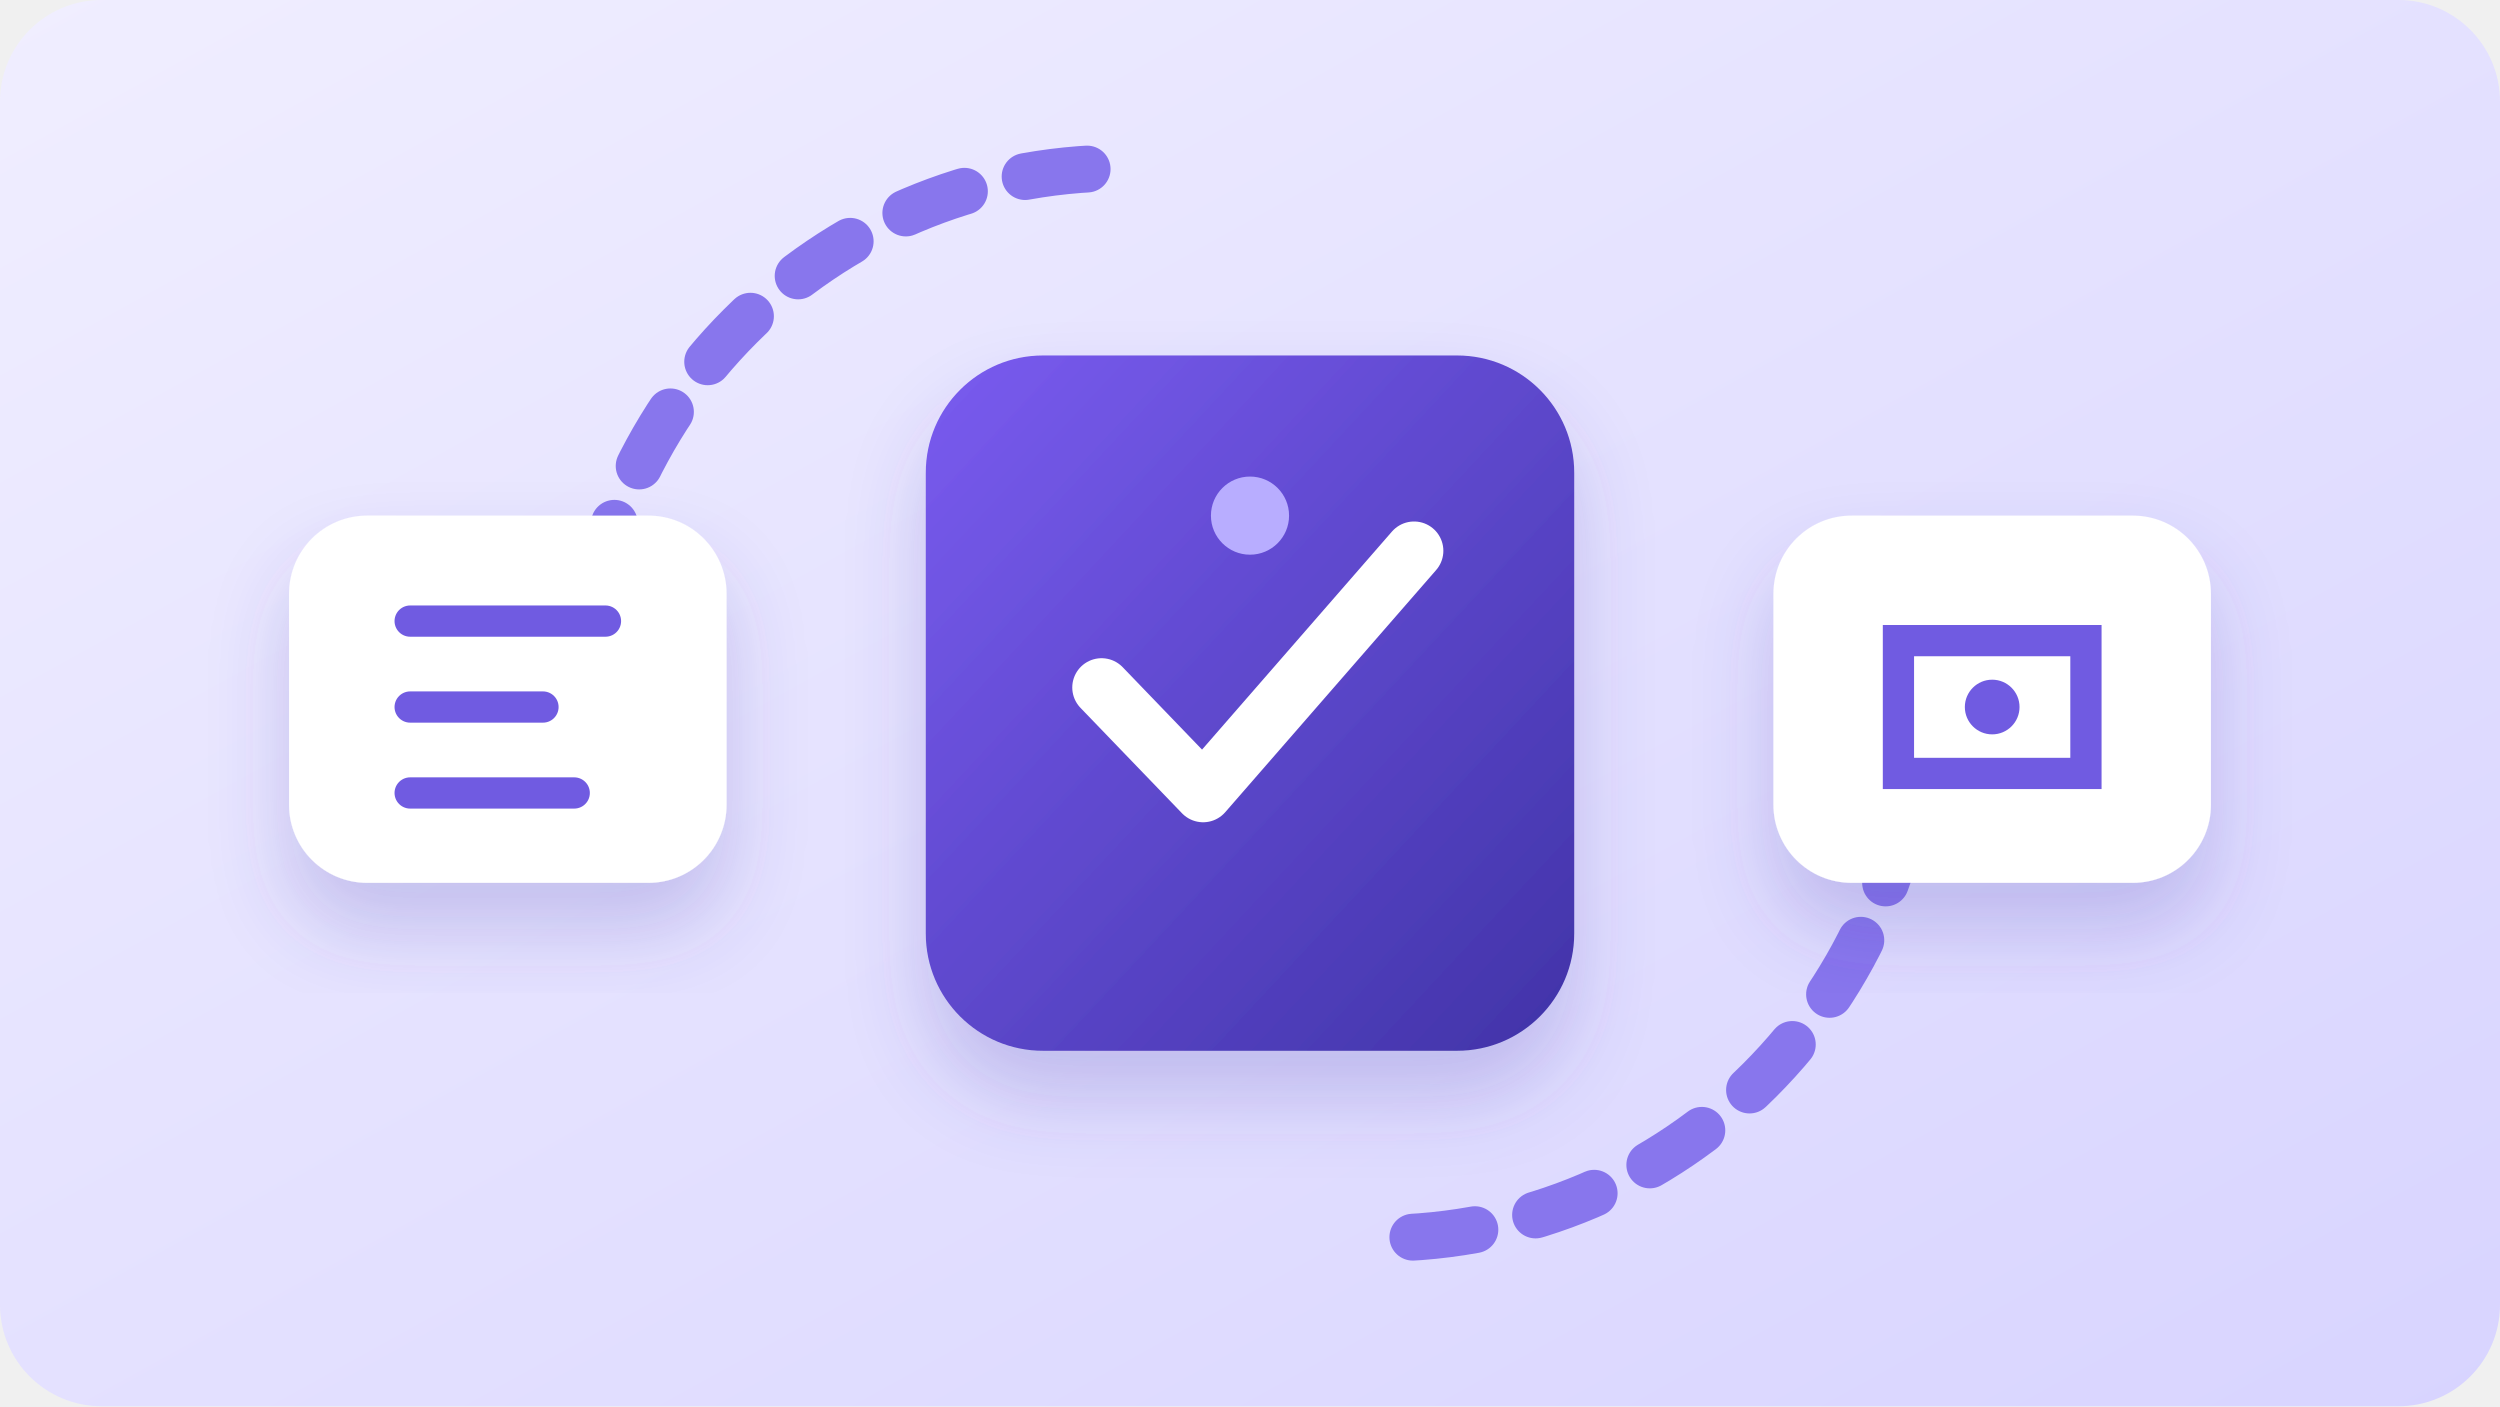
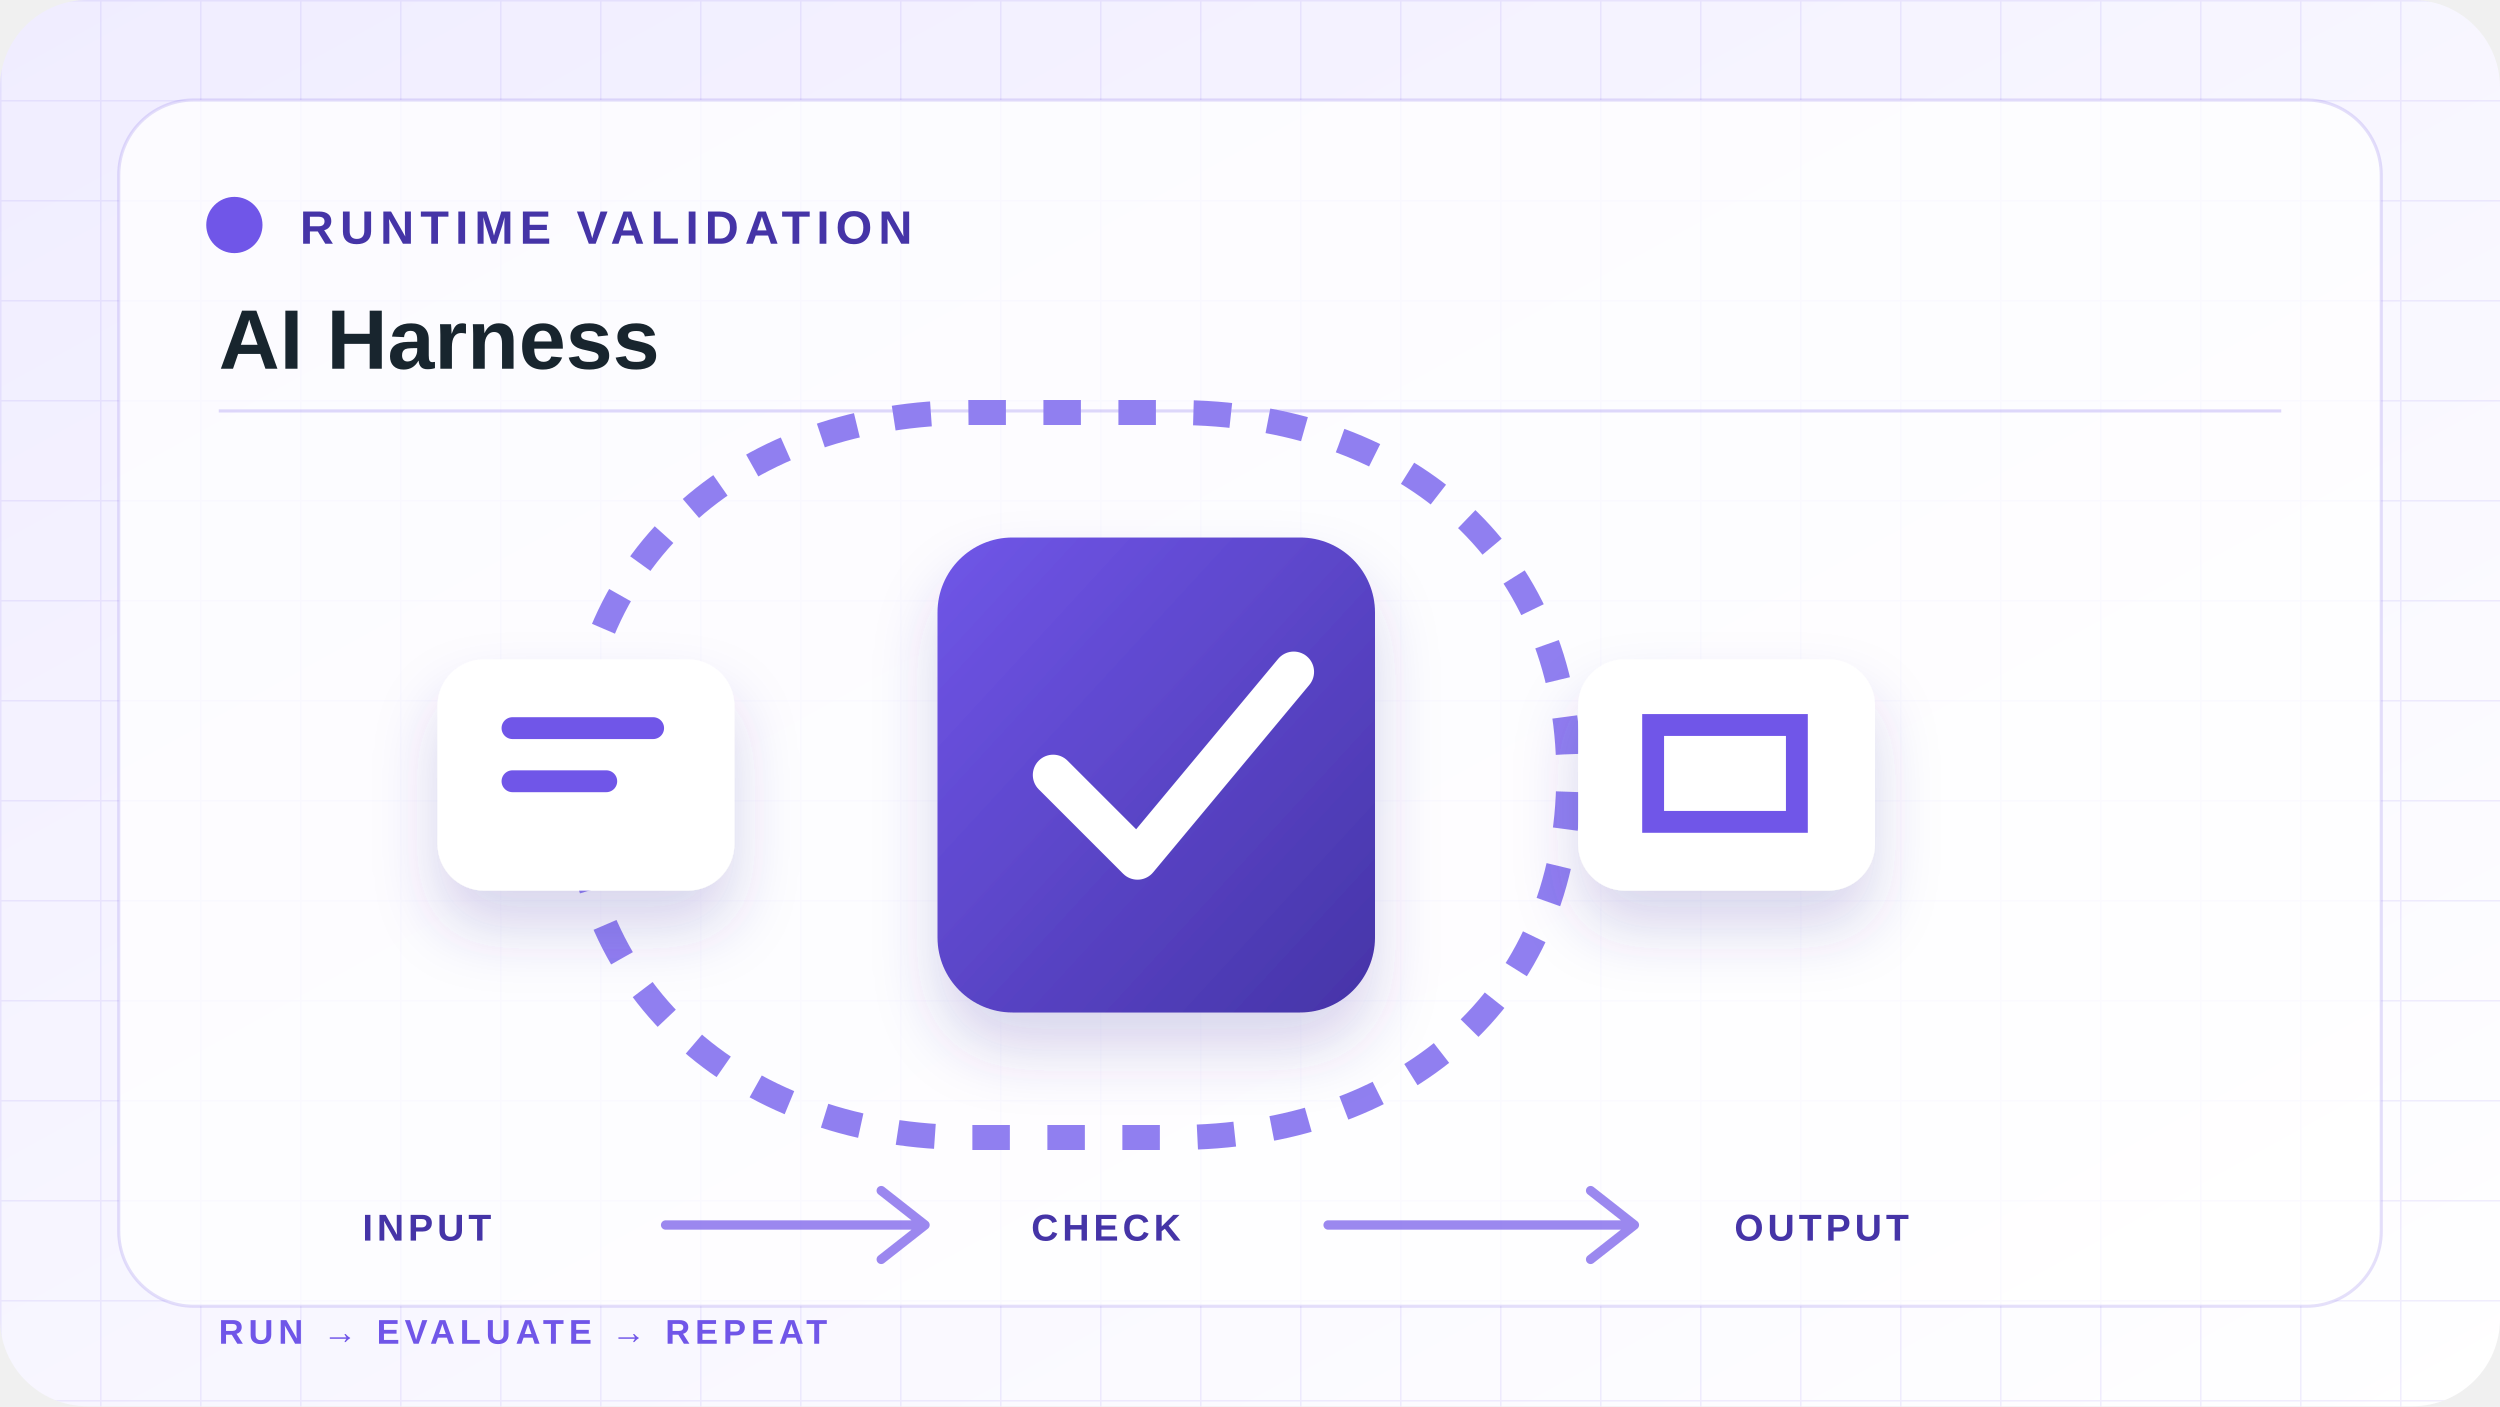
- <svg xmlns="http://www.w3.org/2000/svg" viewBox="0 0 640 360" role="img" aria-labelledby="title desc">
+ <svg xmlns="http://www.w3.org/2000/svg" viewBox="0 0 800 450" role="img" aria-labelledby="title desc">
  <defs>
    <linearGradient id="bg" x1="0" y1="0" x2="1" y2="1">
-       <stop stop-color="#F0EEFF" />
-       <stop offset="1" stop-color="#D8D4FF" />
+       <stop stop-color="#F0EDFF" />
+       <stop offset="1" stop-color="#FFFFFF" />
    </linearGradient>
-     <linearGradient id="core" x1="0" y1="0" x2="1" y2="1">
-       <stop stop-color="#7A5CF0" />
-       <stop offset="1" stop-color="#4033A7" />
+     <linearGradient id="accent" x1="0" y1="0" x2="1" y2="1">
+       <stop stop-color="#7056E8" />
+       <stop offset="1" stop-color="#4534A7" />
    </linearGradient>
-     <filter id="s" x="-30%" y="-30%" width="160%" height="160%">
-       <feDropShadow dx="0" dy="12" stdDeviation="10" flood-color="#5140B4" flood-opacity=".22" />
+     <pattern id="grid" width="32" height="32" patternUnits="userSpaceOnUse">
+       <path d="M32 0H0V32" fill="none" stroke="#7056E8" stroke-opacity=".1" />
+     </pattern>
+     <filter id="shadow" x="-30%" y="-30%" width="160%" height="160%">
+       <feDropShadow dx="0" dy="12" stdDeviation="10" flood-color="#4534A7" flood-opacity=".2" />
    </filter>
  </defs>
-   <rect width="640" height="360" rx="26" fill="url(#bg)" />
-   <path d="M149 181c0-76 62-138 138-138m204 136c0 76-62 138-138 138" fill="none" stroke="#8876ED" stroke-width="12" stroke-linecap="round" stroke-dasharray="16 16" />
-   <g filter="url(#s)">
-     <rect x="237" y="91" width="166" height="178" rx="30" fill="url(#core)" />
-     <path d="m282 176 26 27 54-62" fill="none" stroke="#fff" stroke-width="15" stroke-linecap="round" stroke-linejoin="round" />
-     <circle cx="320" cy="132" r="10" fill="#B8ADFF" />
+   <rect width="800" height="450" rx="28" fill="url(#bg)" />
+   <rect width="800" height="450" rx="28" fill="url(#grid)" />
+   <rect x="38" y="32" width="724" height="386" rx="24" fill="#fff" fill-opacity=".76" stroke="#7056E8" stroke-opacity=".18" />
+   <circle cx="75" cy="72" r="9" fill="#7056E8" />
+   <text x="96" y="78" font-family="Arial, sans-serif" font-size="15" font-weight="700" fill="#4534A7" letter-spacing="2">RUNTIME VALIDATION</text>
+   <text x="70" y="118" font-family="Arial, sans-serif" font-size="27" font-weight="700" fill="#18252E">AI Harness</text>
+   <rect x="70" y="131" width="660" height="1" fill="#7056E8" fill-opacity=".22" />
+   <path d="M184 248c0-72 56-116 126-116h66c72 0 126 44 126 116s-54 116-126 116h-66c-70 0-126-44-126-116Z" fill="none" stroke="#907FF0" stroke-width="8" stroke-dasharray="12 12" />
+   <g filter="url(#shadow)">
+     <rect x="140" y="211" width="95" height="74" rx="15" fill="#fff" />
+     <rect x="300" y="172" width="140" height="152" rx="24" fill="url(#accent)" />
+     <rect x="505" y="211" width="95" height="74" rx="15" fill="#fff" />
  </g>
-   <g fill="#fff" filter="url(#s)">
-     <rect x="74" y="132" width="112" height="94" rx="20" />
-     <rect x="454" y="132" width="112" height="94" rx="20" />
+   <path d="m337 248 27 27 50-60" fill="none" stroke="#fff" stroke-width="13" stroke-linecap="round" stroke-linejoin="round" />
+   <path d="M164 233h45M164 250h30M529 232h46v31h-46z" fill="none" stroke="#7056E8" stroke-width="7" stroke-linecap="round" />
+   <g font-family="Arial, sans-serif" font-size="12" font-weight="700" letter-spacing="1.3" fill="#4534A7">
+     <text x="116" y="397">INPUT</text>
+     <text x="330" y="397">CHECK</text>
+     <text x="555" y="397">OUTPUT</text>
  </g>
-   <path d="M105 159h50M105 181h34M105 203h42" stroke="#705BE1" stroke-width="8" stroke-linecap="round" />
-   <path d="M486 164h48v34h-48z" fill="none" stroke="#705BE1" stroke-width="8" rx="5" />
-   <circle cx="510" cy="181" r="7" fill="#705BE1" />
+   <path d="M213 392h83m-14-11 14 11-14 11M425 392h98m-14-11 14 11-14 11" fill="none" stroke="#7056E8" stroke-width="3" stroke-linecap="round" stroke-linejoin="round" opacity=".7" />
+   <text x="70" y="430" font-family="Arial, sans-serif" font-size="11" font-weight="700" letter-spacing="1.6" fill="#7056E8">RUN  →  EVALUATE  →  REPEAT</text>
</svg>
